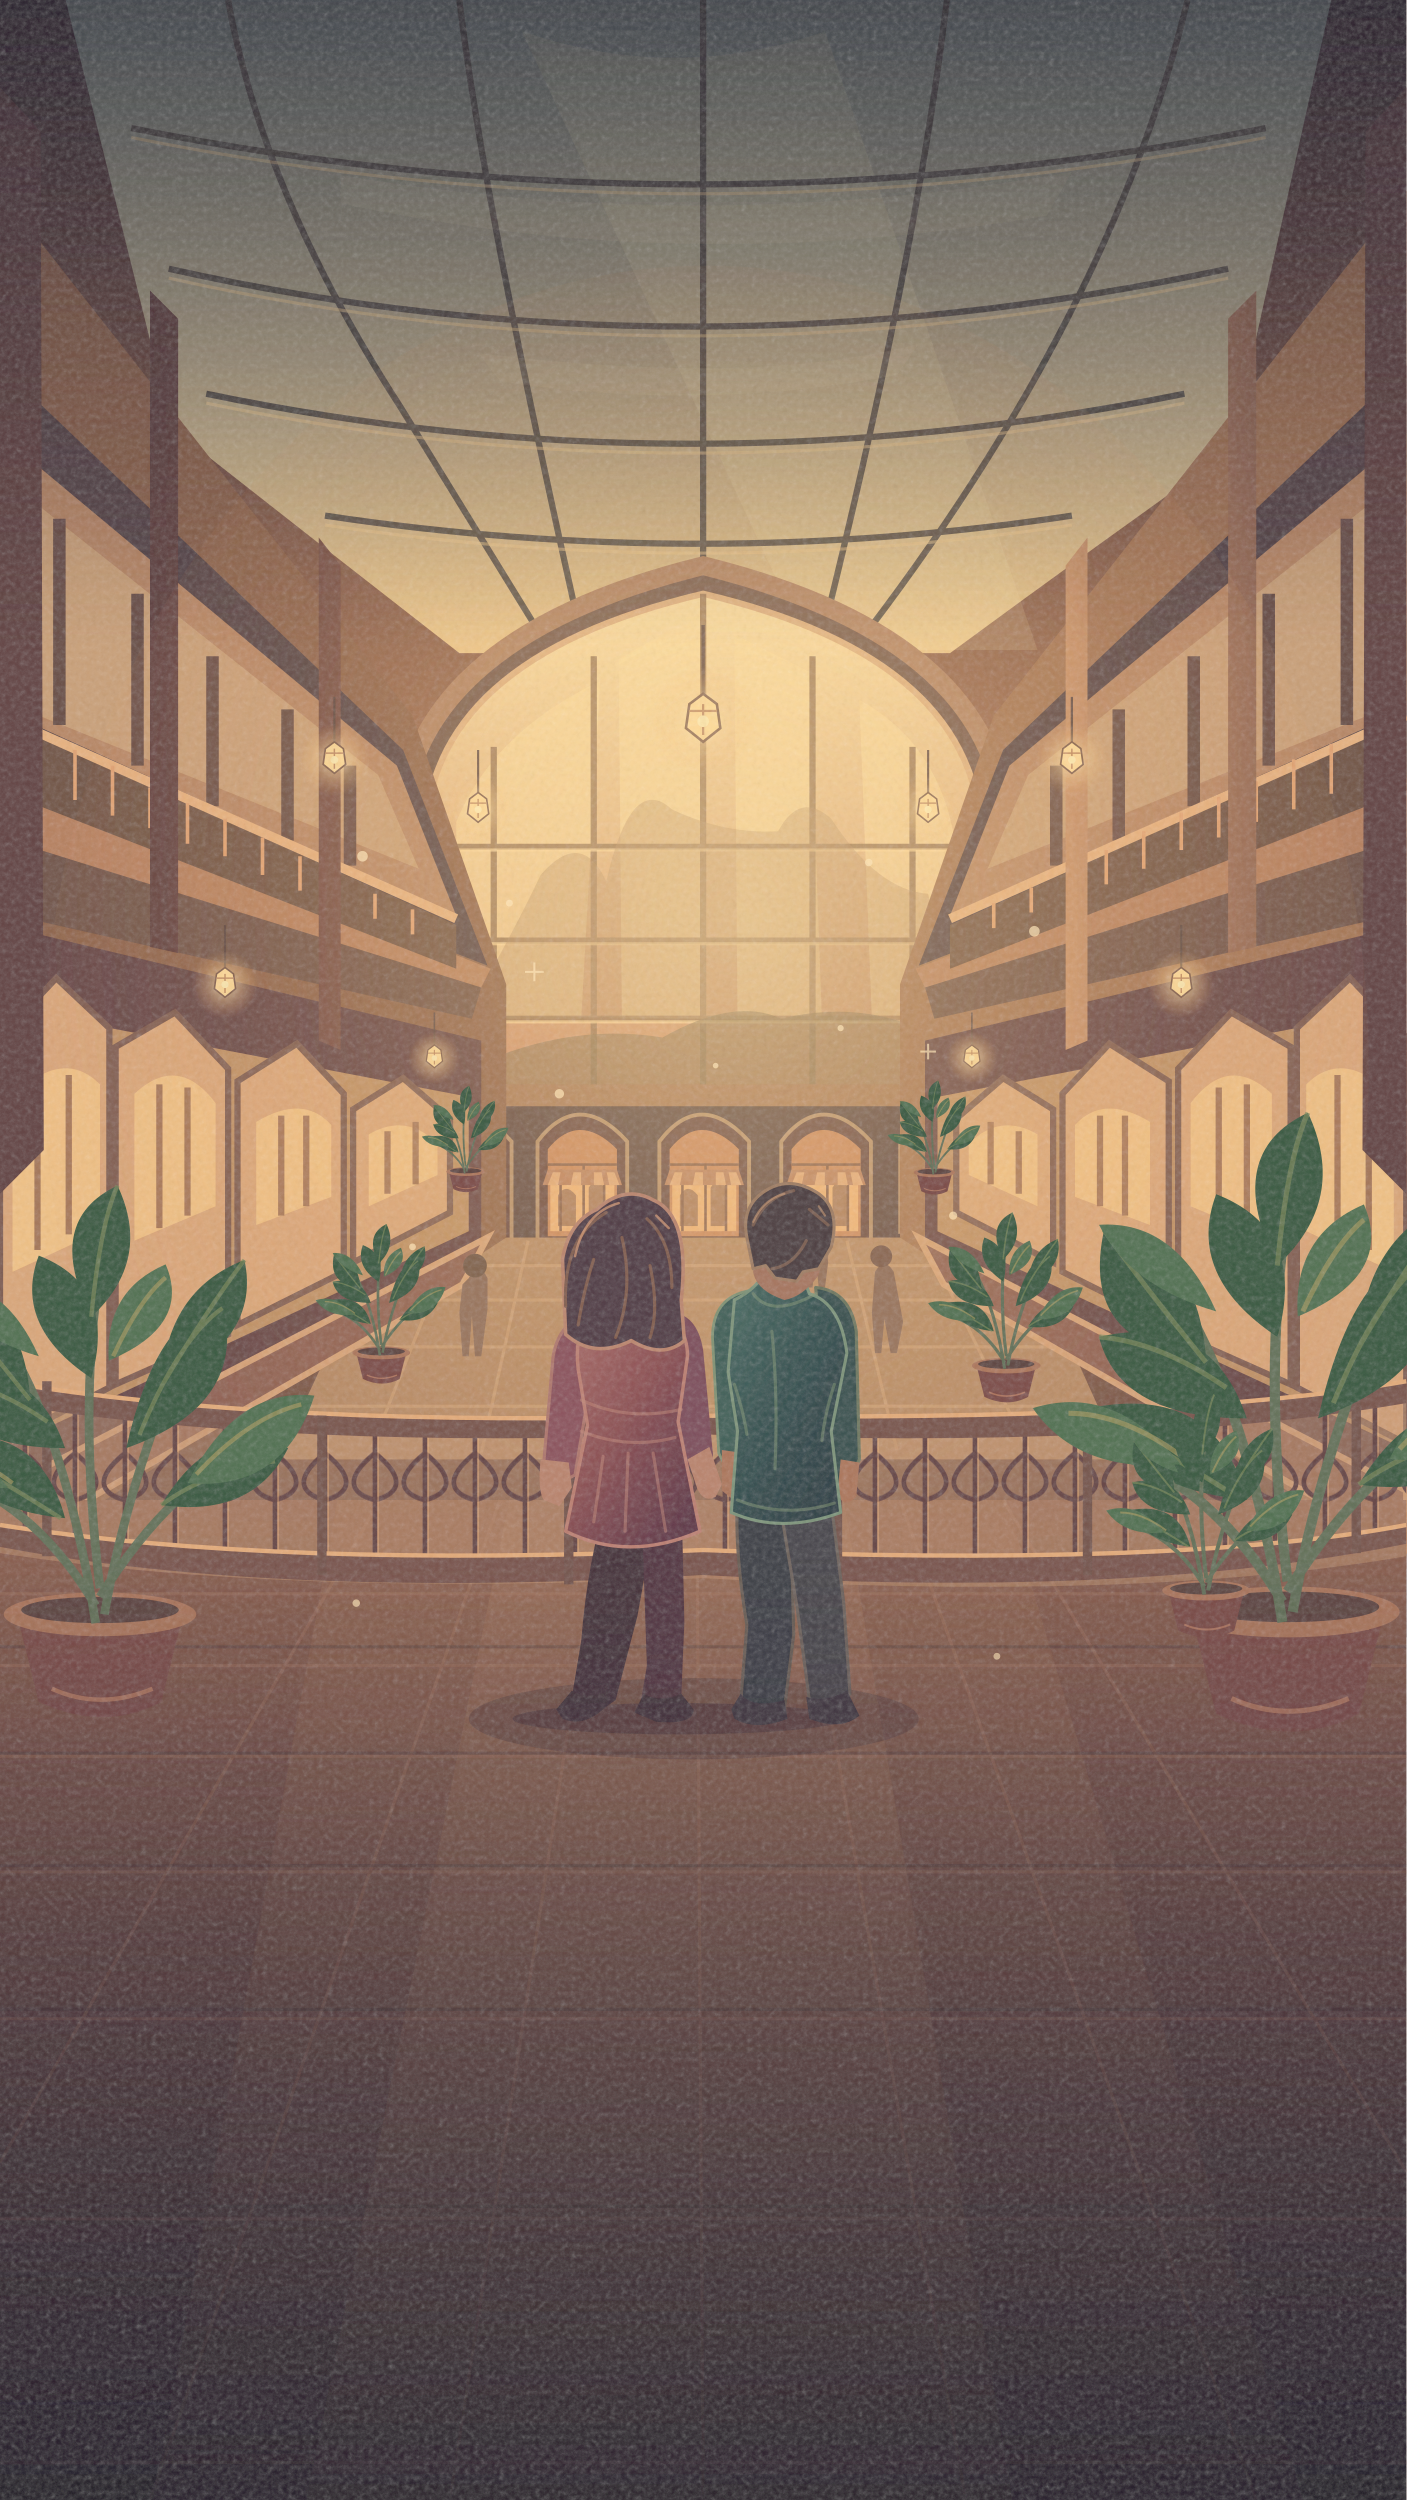
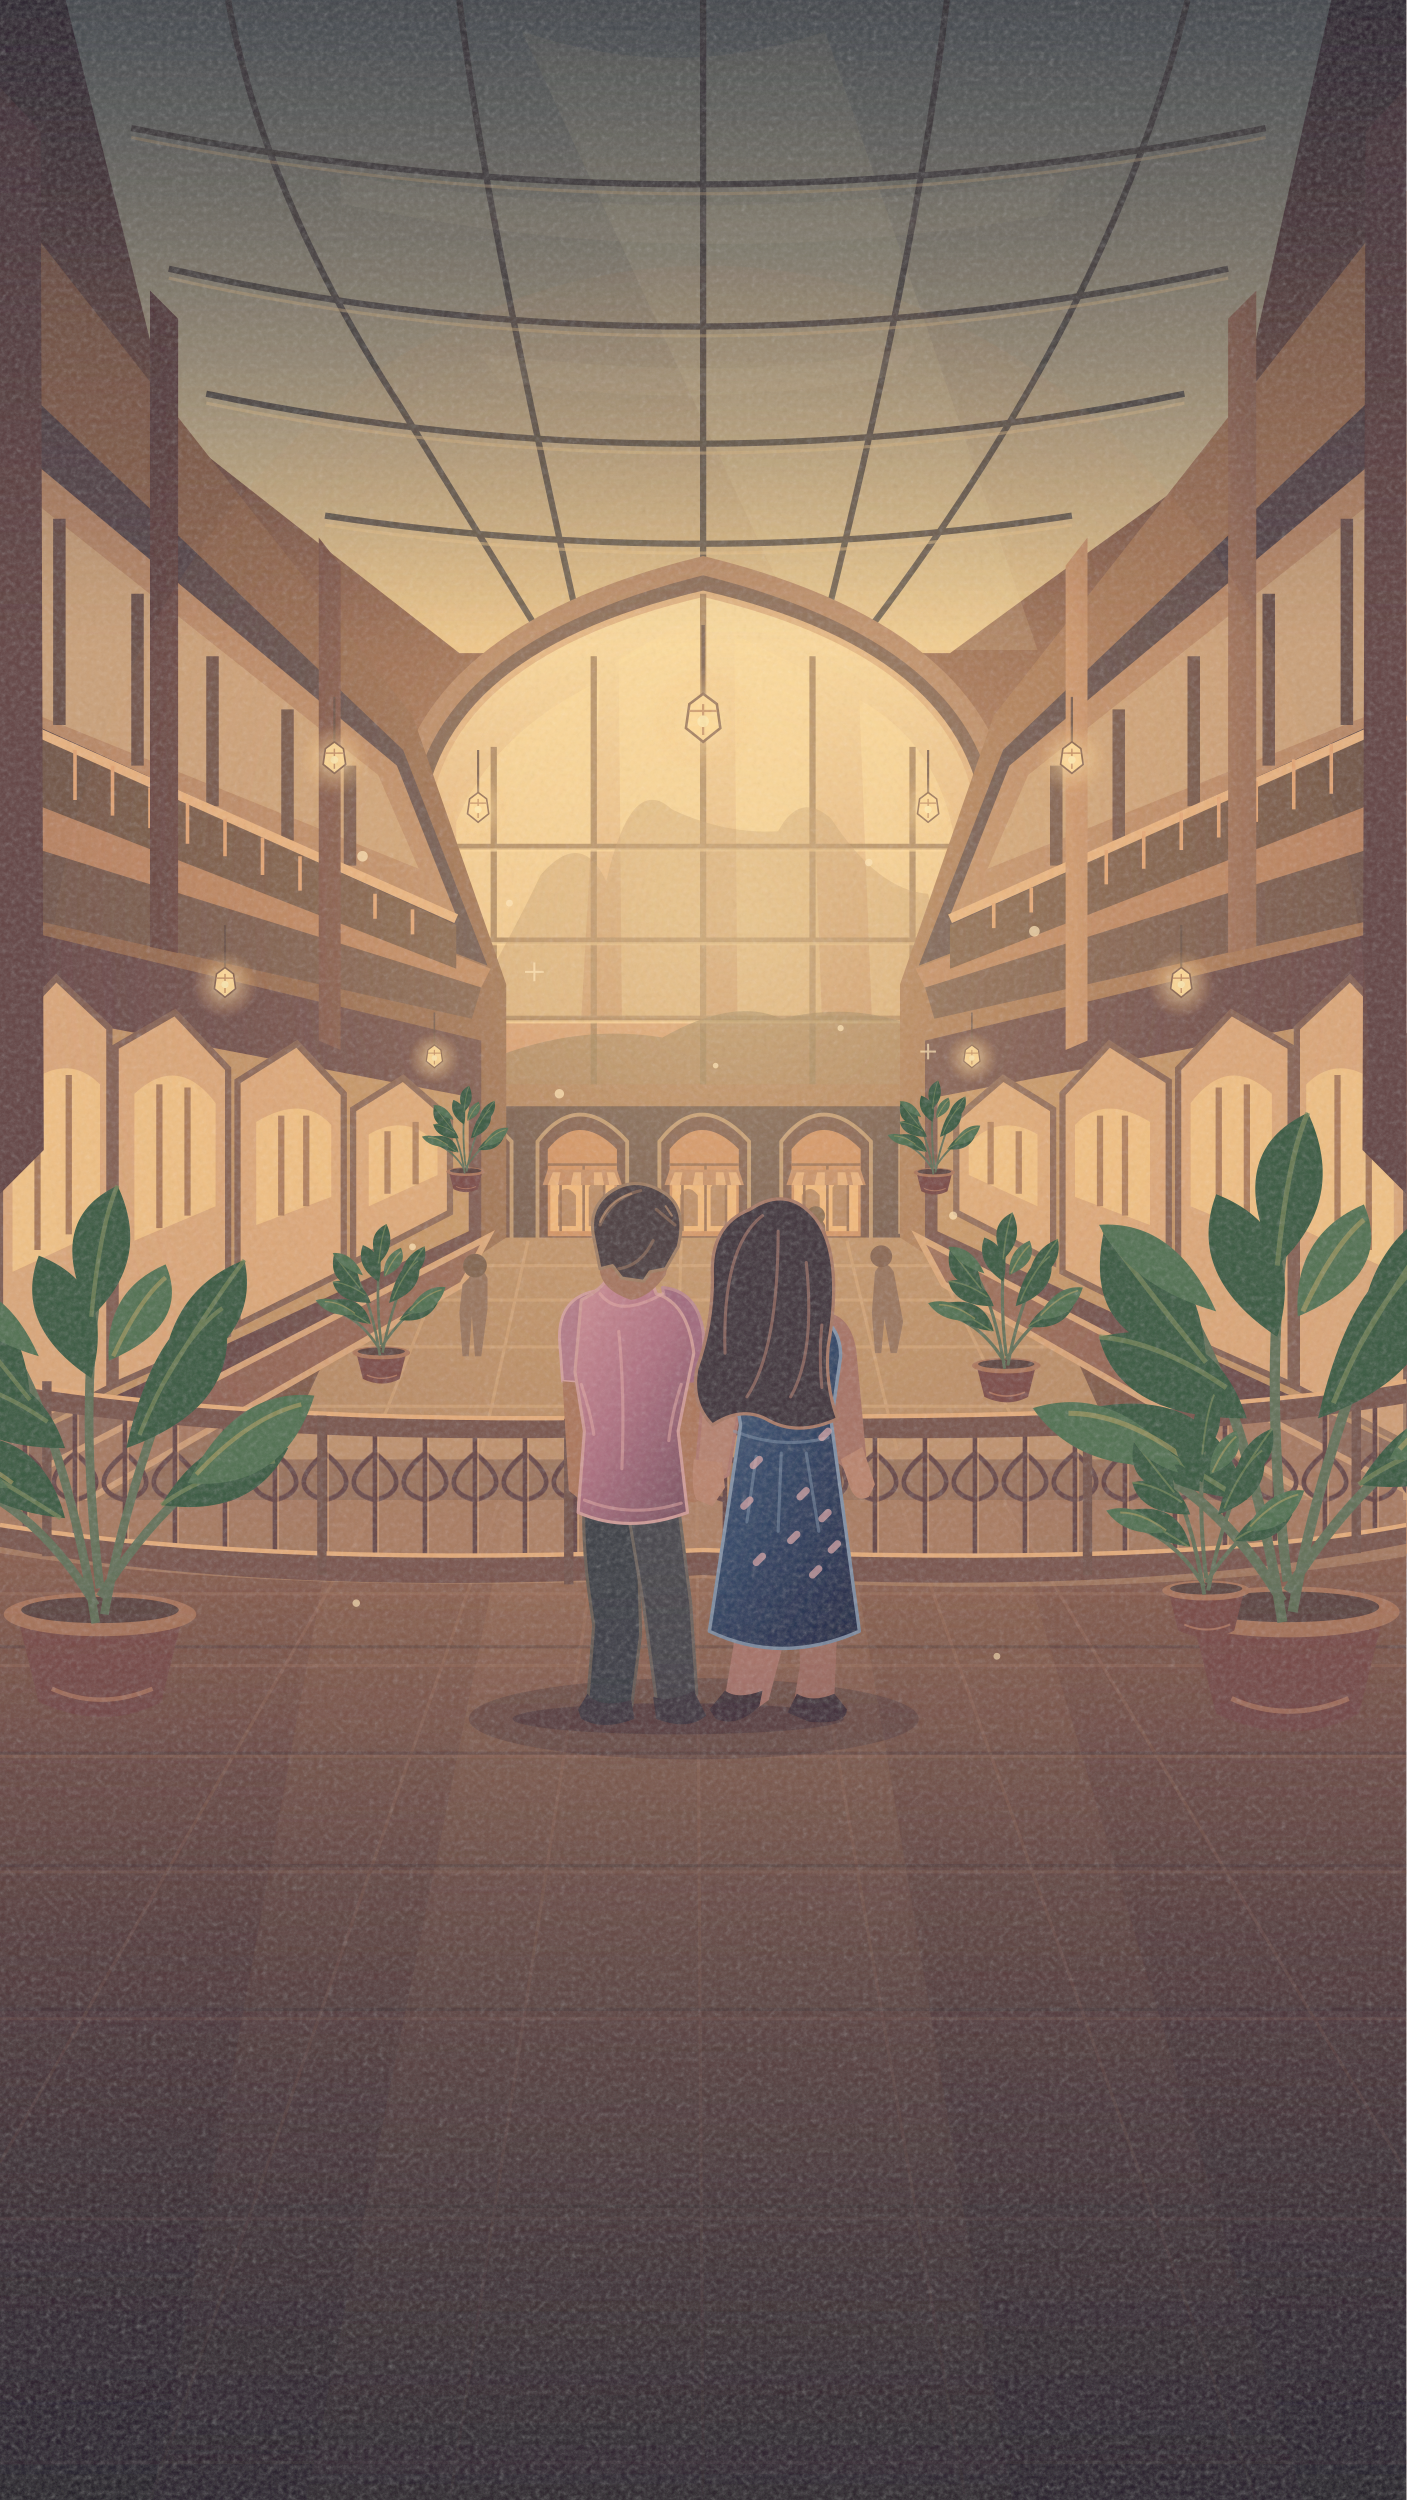
<svg xmlns="http://www.w3.org/2000/svg" width="450" height="800" viewBox="0 0 450 800">
  <defs>
    <linearGradient id="wall" x2="0" y2="1" gradientUnits="objectBoundingBox">
      <stop stop-color="#46343b" />
      <stop offset=".55" stop-color="#ae7958" />
      <stop offset="1" stop-color="#5c4442" />
    </linearGradient>
    <linearGradient id="glass" x2="0" y2="1" gradientUnits="objectBoundingBox">
      <stop stop-color="#7f8d84" />
      <stop offset=".55" stop-color="#b7aa8b" />
      <stop offset="1" stop-color="#edc98e" />
    </linearGradient>
    <linearGradient id="gold" x2="0" y2="1" gradientUnits="objectBoundingBox">
      <stop stop-color="#fee5a9" />
      <stop offset="1" stop-color="#c68866" />
    </linearGradient>
    <linearGradient id="column" x2="1" y2="0" gradientUnits="objectBoundingBox">
      <stop stop-color="#634443" />
      <stop offset=".32" stop-color="#8f6151" />
      <stop offset=".8" stop-color="#cf9970" />
      <stop offset="1" stop-color="#956b57" />
    </linearGradient>
    <linearGradient id="floor" x2="0" y2="1" gradientUnits="objectBoundingBox">
      <stop stop-color="#8f6352" />
      <stop offset=".5" stop-color="#694944" />
      <stop offset="1" stop-color="#44343a" />
    </linearGradient>
    <linearGradient id="vignette" x2="0" y2="1" gradientUnits="objectBoundingBox">
      <stop stop-color="#1c1b2b" stop-opacity=".6" />
      <stop offset=".26" stop-color="#382934" stop-opacity="0" />
      <stop offset=".62" stop-color="#2d2337" stop-opacity="0" />
      <stop offset="1" stop-color="#1c1927" stop-opacity=".76" />
    </linearGradient>
    <linearGradient id="dress" x2=".8" y2="1" gradientUnits="objectBoundingBox">
-       <stop stop-color="#b17670" />
-       <stop offset=".52" stop-color="#8f5457" />
-       <stop offset="1" stop-color="#633b4c" />
+       <stop stop-color="#516783" />
+       <stop offset=".52" stop-color="#354969" />
+       <stop offset="1" stop-color="#28304e" />
    </linearGradient>
    <linearGradient id="jacket" x2=".8" y2="1" gradientUnits="objectBoundingBox">
-       <stop stop-color="#507269" />
-       <stop offset=".52" stop-color="#3a5554" />
-       <stop offset="1" stop-color="#324249" />
+       <stop stop-color="#ce9297" />
+       <stop offset=".52" stop-color="#b07484" />
+       <stop offset="1" stop-color="#835867" />
    </linearGradient>
    <radialGradient id="radiance" cx=".52" cy=".41" r=".59" gradientUnits="objectBoundingBox">
      <stop stop-color="#ffdfa0" stop-opacity=".72" />
      <stop offset=".58" stop-color="#f4b978" stop-opacity=".24" />
      <stop offset="1" stop-color="#cf8b65" stop-opacity="0" />
    </radialGradient>
    <radialGradient id="lamp" gradientUnits="objectBoundingBox">
      <stop stop-color="#fff2bf" stop-opacity=".78" />
      <stop offset="1" stop-color="#efb575" stop-opacity="0" />
    </radialGradient>
    <pattern id="pilaster" width="9" height="20" patternUnits="userSpaceOnUse">
      <path d="M1 0v20M6 0v20" stroke="#e5aa7a" stroke-opacity=".2" stroke-width=".6" />
      <path d="M3 0v20" stroke="#412f37" stroke-opacity=".32" stroke-width=".8" />
    </pattern>
    <pattern id="rail" width="16" height="45" patternUnits="userSpaceOnUse">
      <path d="M8 0V45M8 15c-10 8-8 13 0 15 8-2 10-7 0-15Z" fill="none" stroke="#69494a" stroke-width="1.5" />
      <path d="M9 0V45" stroke="#ebb47e" stroke-opacity=".43" stroke-width=".6" />
    </pattern>
    <filter id="grain" x="0" y="0" width="100%" height="100%">
      <feTurbulence type="fractalNoise" baseFrequency=".62" numOctaves="3" stitchTiles="stitch" result="n" />
      <feColorMatrix in="n" type="saturate" values="0" />
      <feComponentTransfer>
        <feFuncA type="linear" slope=".19" />
      </feComponentTransfer>
      <feBlend in="SourceGraphic" mode="soft-light" />
    </filter>
    <g id="plant">
      <path d="M-19 14h38l-5 20q-13 7-28 0Z" fill="#7f504b" />
      <path d="M-16 17h32m-27 14q11 5 23 0" fill="none" stroke="#d49773" stroke-opacity=".55" />
      <ellipse cy="14" rx="22" ry="5" fill="#ad795e" />
      <ellipse cy="13" rx="18" ry="3" fill="#614743" />
      <path d="M-1 16Q-7-22-19-44M1 14Q6-15 20-49M0 8Q-5-33 0-65M0 10Q17-17 35-23M-1 12Q-14-10-33-17" stroke="#66735b" stroke-width="2" fill="none" />
      <path d="M-16-36Q-41-38-36-61-18-59-16-36ZM-8-24q-25 0-29-16 22-5 29 16ZM-2-40q-18-12-12-28 18 7 12 28ZM-2-54Q-13-76 4-84 12-67-2-54ZM6-24q7-31 22-33 6 23-22 33ZM14-38q1-22 19-29 4 18-19 29ZM14-11q12-20 29-13-8 16-29 13ZM-8-8q-22-2-31-18 25-5 31 18Z" fill="#3c5d45" />
      <path d="M-16-35q-13-16-20-26m24 31q-13-9-25-10m35-14Q0-75 4-84m10 46q10-17 19-29M9-27q9-22 19-29m-14 45q11-8 26-10m-49 13q-14-9-29-17" fill="none" stroke="#7e8a5c" stroke-opacity=".69" />
      <path d="M-21-15q-20 2-29-11 16-5 29 11Zm41-1q11-22 29-20-7 22-29 20ZM2-44Q1-60 15-66q6 14-13 22Zm-16-1q-17-5-23-17 15-1 23 17Z" fill="#557354" />
      <path d="M-20-16q-12-9-23-9M3-45q6-13 12-18m7 45q12-13 24-16" fill="none" stroke="#af9c63" stroke-opacity=".62" />
    </g>
    <g id="pendant">
      <path d="M0 0v21" stroke="#5d4946" />
      <circle cy="28" r="16" fill="url(#lamp)" />
      <path d="M-4 23 0 20 4 23 5 30 0 34-5 30Z" fill="#ffdfa0" stroke="#7b5c4f" stroke-width=".75" />
      <path d="M0 23v9m-4-7h8" stroke="#bd8c65" stroke-width=".65" />
      <circle cy="28" r="1.7" fill="#fff1bb" />
    </g>
    <g id="shop">
      <path d="M0 4Q16-17 35 4v39H0Z" fill="#694b47" stroke="#b59270" stroke-width="1.5" />
      <path d="M4 7Q16-8 31 7v34H4Z" fill="#c98a61" />
      <path d="M5 17h25v22H5Z" fill="#edb47b" />
      <path d="M8 25q3-5 7 0v12H8Zm12-3q3-5 6 0v15h-6Z" fill="#876352" opacity=".66" />
      <path d="M4 13h27m-13 0v26m-9 0V15m17 0v24" fill="none" stroke="#88614e" stroke-width="1" />
      <path d="M4 15h27l2 6H2Z" fill="#b98262" />
      <path d="M6 16h3l-1 5H4Zm8 0h3v5h-4Zm8 0h3l1 5h-4Zm8 0 2 5h-4l-1-5Z" fill="#e0ab7d" />
      <path d="M0 43h35" stroke="#5c4544" />
    </g>
  </defs>
  <rect width="450" height="800" fill="#725449" />
  <g filter="url(#grain)">
    <path d="M0 0h450v524H0Z" fill="url(#wall)" />
    <path d="M21 0h405L394 144q-41 29-90 65H147q-36-28-92-72Z" fill="url(#glass)" />
    <path d="M167 10q49 17 97 0l68 198h-73Z" fill="#fff0bc" opacity=".16" />
    <path d="M73 0q11 62 55 130l48 78M147 0q8 67 40 208M225 0v208m78-208q-10 84-41 208M380 0q-24 101-107 208M42 41q180 36 363 0M54 86q165 37 339 0M66 126q154 32 313 0m-275 39q120 18 239 0" fill="none" stroke="#5b554d" stroke-width="2" />
    <path d="M42 44q180 36 363 0M54 89q165 37 339 0M66 129q154 32 313 0m-275 39q120 18 239 0" fill="none" stroke="#f3d196" stroke-opacity=".49" />
    <path d="M109 56q117 20 234-1l-8 14q-116 20-226-4Zm44 57q88 11 141-3l-7 10q-63 12-127 2Z" fill="#fff1c0" opacity=".11" />
    <path d="M128 377V269q0-64 97-88 97 24 97 88v108Z" fill="#765c51" stroke="#b28667" stroke-width="6" />
    <path d="M136 366v-96q0-59 89-80 89 21 89 80v96Z" fill="url(#gold)" stroke="#e0b485" stroke-width="2" />
    <path d="M146 326V263q12-29 46-45l-6 108Zm52-115q18-11 27-13l1 128h-27Zm37-8 24 12 4 111h-27Zm40 21q24 13 30 42v60h-26Z" fill="#fee1a3" opacity=".6" />
    <path d="M158 351v-112m32 112V210m35 143V190m35 163V210m32 141V239m-156 32h178m-178 30h178m-178 25h178" stroke="#947456" stroke-width="2" opacity=".83" />
    <path d="M135 272h180m-180 30h180m-180 25h180" stroke="#ffdea3" stroke-opacity=".68" />
    <path d="M149 325q15-26 24-45 13-15 21 2 8-35 21-23 17 8 34 7 7-13 17-4 15 23 31 24l9 41Z" fill="#b6936c" opacity=".43" />
    <path d="M137 349q38-23 75-17 23-13 38-6 37-9 67 18v52H132Z" fill="#8e795a" opacity=".63" />
    <path d="M123 347h203v55H123Z" fill="#a87d5d" />
    <path d="M131 354h186v46H131Z" fill="#604c49" />
    <use href="#shop" transform="translate(135 362) scale(.82)" />
    <use href="#shop" transform="translate(172 362) scale(.82)" />
    <use href="#shop" transform="translate(211 362) scale(.82)" />
    <use href="#shop" transform="translate(250 362) scale(.82)" />
    <use href="#shop" transform="translate(288 362) scale(.75)" />
    <path d="M122 396h205l32 71H89Z" fill="#b48b68" />
    <path d="M145 398 119 463m50-66-15 68m41-68-8 68m31-68-2 67m25-67 7 67m23-67 16 67m9-67 33 67M118 405h209m-216 11h219m-225 15h233m-242 19h254" fill="none" stroke="#e0b58a" stroke-opacity=".37" />
    <path d="M0 61 132 229l30 86v81L0 502Z" fill="#90674f" />
    <path d="m450 61-132 168-30 86v81l162 106Z" fill="#a47758" />
    <path d="M0 117 129 240l27 69L0 249Zm450 0L321 240l-27 69 156-60Z" fill="#59474a" />
    <path d="M0 139 127 245l19 48L0 227Zm450 0L323 245l-19 48 146-66Z" fill="#b88968" />
    <path d="M0 152 121 248l13 30L0 224Zm450 0L329 248l-13 30 134-54Z" fill="#c9a17a" />
    <path d="m0 248 157 62-4 8L0 274Zm450 0-157 62 4 8 153-44Z" fill="#b78362" />
    <path d="m0 268 154 48-3 10L0 292Zm450 0-154 48 3 10 151-34Z" fill="#74584d" />
    <path d="m19 166 0 66m25-42 0 55m24-35v48m24-31v42m20-24 0 32m319-111v66m-25-42v55m-24-35v48m-24-31v42m-20-24v32" fill="none" stroke="#6c514a" stroke-width="4" />
    <path d="M0 230 146 296v14L0 253Zm450 0-146 66v14l146-57Z" fill="#745849" />
    <path d="M0 229 146 294m304-65-146 65" stroke="#e5b282" stroke-width="3" />
    <path d="M12 234v18m12-12v16m12-11v16m12-9v13m12-8v13m12-8v12m12-6v12m12-6v11m12-6v10m12-3v8m12-3v8m306-67v18m-12-12v16m-12-11v16m-12-9v13m-12-8v13m-12-8v12m-12-6v12m-12-6v11m-12-6v10m-12-3v8m-12-3v8" stroke="#e0a476" stroke-width="1.15" />
    <path d="M0 296 154 333v66L0 480Zm450 0-154 37v66l154 81Z" fill="#67484a" />
    <path d="M4 323 150 351v43L4 462Zm442 0-146 28v43l146 68Z" fill="#be9268" />
    <path d="m0 332 18-19 17 16v115L0 462Zm37 3 19-11 17 18v85l-36 16Zm39 11 19-12 15 16v57l-34 17Zm37 9 16-10 15 13v30l-31 16Zm337-23-18-19-17 16v115l35 18Zm-37 3-19-11-17 18v85l36 16Zm-39 11-19-12-15 16v57l34 17Zm-37 9-16-10-15 13v30l31 16Z" fill="#d9a77b" stroke="#805f54" stroke-width="2" />
    <path d="M4 351q16-16 28-4v47L4 407Zm39-1q14-13 26 3v33l-26 11Zm39 9q15-9 24 1v23l-24 9Zm36 4q12-7 22 3v10l-22 10Zm328-12q-16-16-28-4v47l28 13Zm-39-1q-14-13-26 3v33l26 11Zm-39 9q-15-9-24 1v23l24 9Zm-36 4q-12-7-22 3v10l22 10Z" fill="#eec187" />
    <path d="M12 347v53m10-56v51m29-48v46m9-45v41m30-32v32m8-32v29m26-24v20m9-23v20m305-34v55m-10-56v51m-29-48v46m-9-45v41m-30-32v32m-8-32v29m-26-24v20m-9-23v20" stroke="#a6795b" stroke-width="2" />
    <path d="M0 477 156 396l-8 15L0 496Zm450 0-156-81 8 15 148 85Z" fill="#8e6255" stroke="#d4a37a" stroke-width="2" />
    <path d="M48 93v210l9 2V102Zm354 0v210l-9 2V102ZM102 172v161l7 3V181Zm246 0v161l-7 3V181Z" fill="url(#column)" />
    <path d="M0 28 13 42l1 326-14 14Zm450 0-13 14-1 326 14 14Z" fill="#664746" />
    <g opacity=".95">
      <use href="#pendant" transform="translate(107 223) scale(.72)" />
      <use href="#pendant" transform="translate(153 240) scale(.68)" />
      <use href="#pendant" transform="translate(225 200) scale(1.1)" />
      <use href="#pendant" transform="translate(297 240) scale(.68)" />
      <use href="#pendant" transform="translate(343 223) scale(.72)" />
      <use href="#pendant" transform="translate(72 296) scale(.68)" />
      <use href="#pendant" transform="translate(378 296) scale(.68)" />
      <use href="#pendant" transform="translate(139 324) scale(.52)" />
      <use href="#pendant" transform="translate(311 324) scale(.52)" />
    </g>
    <ellipse cx="226" cy="341" rx="212" ry="256" fill="url(#radiance)" opacity=".58" />
    <use href="#plant" transform="translate(122 427) scale(.42)" />
    <use href="#plant" transform="translate(322 430) scale(.5)" />
    <use href="#plant" transform="translate(149 371) scale(.28)" />
    <use href="#plant" transform="translate(299 371) scale(.3)" />
    <path d="M150 409q3-6 6 0v10l-2 15h-2l-1-13-1 13h-2l-1-14 1-9Zm130-2q3-5 6 0l3 16-2 10h-2l-2-11-1 11h-2l-1-13Zm-21-15q3-4 5 0l1 12-1 8h-2l-1-9-1 9h-2l-1-10Z" fill="#9b7861" />
    <circle cx="152" cy="405" r="3.8" fill="#856851" />
    <circle cx="282" cy="402" r="3.5" fill="#8d6b55" />
    <circle cx="261" cy="389" r="3" fill="#937456" />
    <path d="M0 480h450v320H0Z" fill="url(#floor)" />
    <path d="M108 480h214l95 320H49Z" fill="#ca9770" opacity=".11" />
    <path d="M163 480h107l54 320H98Z" fill="#e8b582" opacity=".1" />
    <path d="M0 510h450M0 533h450M0 562h450M0 599h450M0 646h450M0 710h450M0 788h450M121 481 0 692m160-212L48 800m145-320-49 320m79-320 2 320m29-320 55 320m-21-320 114 320m-81-320 129 215" fill="none" stroke="#b4876e" stroke-opacity=".28" />
    <path d="M0 527h450m-450 34h450m-450 36h450m-450 46h450m-450 63h450m-450 77h450" fill="none" stroke="#44343c" stroke-opacity=".27" />
    <path d="M0 446q89 14 225 10 151 2 225-10v52q-88 15-225 7-135 6-225-8Z" fill="#c29775" opacity=".48" />
    <path d="M0 449q89 14 225 10 151 2 225-10v43q-88 15-225 7-135 6-225-8Z" fill="url(#rail)" />
    <path d="M0 442q89 15 225 11 151 2 225-11v7q-88 15-225 10-135 5-225-10Zm0 46q89 14 225 8 151 6 225-8v6q-88 18-225 10-135 8-225-9Z" fill="#7c5850" />
    <path d="M0 442q89 15 225 11 151 2 225-11m-450 46q89 14 225 8 151 6 225-8" stroke="#e2ac7c" stroke-width="1.4" fill="none" />
    <path d="M15 442v56m88-45v51m79-50v53m86-53v53m80-54v51m86-62v55" stroke="#785850" stroke-width="3" />
    <use href="#plant" transform="translate(32 497) scale(1.4)" />
    <use href="#plant" transform="translate(412 493) scale(1.63)" />
    <use href="#plant" transform="translate(386 500) scale(.64)" />
    <ellipse cx="222" cy="550" rx="72" ry="13" fill="#513a41" opacity=".36" />
    <ellipse cx="217" cy="550" rx="53" ry="5" fill="#4b363d" opacity=".49" />
    <g stroke-linecap="round" stroke-linejoin="round">
-       <path d="M195 477q-7 22-9 48l-3 18q0 6 7 6l7-5 7-27 7-39Z" fill="#49353e" />
-       <path d="m205 474 2 59-2 12 9 3 4-5 1-24-1-43Z" fill="#573945" />
-       <path d="M183 541q4 3 12 0l-1 5q-7 7-14 4l-2-3Zm23 1q5 3 12 0l4 5q0 5-12 4l-7-3Z" fill="#49363d" />
-       <path d="M187 422q-8 1-10 12l-3 34q0 5 4 7l6-3 5-30Z" fill="#8e5660" stroke="#af7970" stroke-width="1" />
-       <path d="M214 420q9 0 11 12l3 32q1 4-4 8l-5-4-6-24Z" fill="#80515e" />
-       <path d="M173 467q-1 10 1 13l5 2 4-6-1-8Zm47 0 3 9q2 5 6 3l2-4-4-12Z" fill="#ba8670" />
-       <path d="M195 414q1 5-8 8-3 7-2 16l3 18-7 34q20 10 43 0l-7-35 3-21q0-9-7-13l-6-3-1-7Z" fill="url(#dress)" stroke="#bc8274" stroke-width="1.1" />
-       <path d="M186 448q15 7 32 3m-32 7q15 6 30 2m-23 6-3 21m11-22-1 25m9-25 4 25" fill="none" stroke="#c08a7b" stroke-opacity=".52" stroke-width="1" />
-       <path d="M191 387q-9 4-11 16l1 24q9 8 21 2 10 6 17 0l-1-13q3-27-9-32-9-5-18 3Z" fill="#554049" stroke="#bb8871" stroke-width="1.15" />
-       <path d="M181 418q-1-22 13-30m-9 36q2-12 5-21m7 25q6-15 2-32m9 32q3-9 0-23m7 7q0-15-8-22" fill="none" stroke="#846051" stroke-width="1" />
-       <path d="M184 402q3-14 14-17m12 4 4 4" fill="none" stroke="#d69d79" stroke-opacity=".74" stroke-width=".8" />
-       <path d="M236 479q-1 17 3 41l-2 25 8 5 6-3 3-24-1-38Z" fill="#41434a" stroke="#6d6158" stroke-width="1" />
-       <path d="m250 484 5 30 4 30 7 4 6-6-2-29-4-32Z" fill="#4c494f" stroke="#71665f" stroke-width="1" />
-       <path d="M237 542q4 5 14 2l1 6q-10 4-17 0l-1-3Zm21 1q6 2 13-2l4 8q-6 5-16 1Z" fill="#463b45" />
-       <path d="M240 413q-12 2-12 15l2 37 5 10 6-5-2-23Z" fill="#45635c" stroke="#849477" stroke-width=".9" />
-       <path d="M261 412q11 1 13 14l1 41-5 10-7-5 2-23Z" fill="#3e5553" stroke="#727a63" stroke-width="1" />
-       <path d="m231 464 7 1 1 9-3 7-5-4Zm38 3 6 1-1 11q-4 4-6-1Z" fill="#ad795f" />
-       <path d="M245 406q-2 6-10 10l-2 23 3 19-2 26q16 7 35 0l-3-26 5-25q-2-16-12-19l-3-8Z" fill="url(#jacket)" stroke="#80957d" stroke-width="1" />
-       <path d="M241 414q6 8 20 0m-26 29q3 9 4 16m28-16q-3 9-4 18m-16-35q2 20 1 44m-12 10q15 6 31 1" stroke="#899979" stroke-opacity=".51" fill="none" stroke-width="1" />
-       <path d="M242 400q0-11 9-13 12 0 13 12l-2 9q-5 7-11 8-9-3-10-9Z" fill="#a77862" />
-       <path d="M239 396q-2-10 6-15 8-5 17 1 7 5 4 17l-4 7-5 1-2 3-7-1-3-4-4 1Z" fill="#514344" stroke="#a18066" stroke-width="1" />
-       <path d="M241 392q4-9 13-11m-7 25q7-1 11-9m1-10 6 5" fill="none" stroke="#7e6254" />
-       <path d="M241 391q3-7 10-9m11 4 2 3" fill="none" stroke="#d1a17b" stroke-opacity=".57" stroke-width=".7" />
+       <g transform="translate(-49)" data-character="chariz">
+         <path d="M236 479q-1 17 3 41l-2 25 8 5 6-3 3-24-1-38Z" fill="#41434a" stroke="#6d6158" stroke-width="1" />
+         <path d="m250 484 5 30 4 30 7 4 6-6-2-29-4-32Z" fill="#4c494f" stroke="#71665f" stroke-width="1" />
+         <path d="M237 542q4 5 14 2l1 6q-10 4-17 0l-1-3Zm21 1q6 2 13-2l4 8q-6 5-16 1Z" fill="#463b45" />
+         <path d="M240 413q-12 2-12 15l1 14 12 1-2-18Z" fill="#b47d89" stroke="#d2a09d" stroke-width=".9" />
+         <path d="M261 412q11 1 13 14l1 17-12 1 1-16Z" fill="#a36d80" stroke="#bd8c91" stroke-width="1" />
+         <path d="m229 442 11 1-2 27-2 11-5-4Zm35 1 11-1-1 37q-4 4-6-1Z" fill="#ad795f" />
+         <path d="M245 406q-2 6-10 10l-2 23 3 19-2 26q16 7 35 0l-3-26 5-25q-2-16-12-19l-3-8Z" fill="url(#jacket)" stroke="#ce9b97" stroke-width="1" />
+         <path d="M241 414q6 8 20 0m-26 29q3 9 4 16m28-16q-3 9-4 18m-16-35q2 20 1 44m-12 10q15 6 31 1" stroke="#e1ada5" stroke-opacity=".51" fill="none" stroke-width="1" />
+         <path d="M242 400q0-11 9-13 12 0 13 12l-2 9q-5 7-11 8-9-3-10-9Z" fill="#a77862" />
+         <path d="M239 396q-2-10 6-15 8-5 17 1 7 5 4 17l-4 7-5 1-2 3-7-1-3-4-4 1Z" fill="#514344" stroke="#a18066" stroke-width="1" />
+         <path d="M241 392q4-9 13-11m-7 25q7-1 11-9m1-10 6 5" fill="none" stroke="#7e6254" />
+         <path d="M241 391q3-7 10-9m11 4 2 3" fill="none" stroke="#d1a17b" stroke-opacity=".57" stroke-width=".7" />
+       </g>
+       <g transform="translate(49)" data-character="raul">
+         <path d="M195 477q-7 22-9 48l-3 18q0 6 7 6l7-5 7-27 7-39Z" fill="#b27c70" />
+         <path d="m205 474 2 59-2 12 9 3 4-5 1-24-1-43Z" fill="#a97568" />
+         <path d="M183 541q4 3 12 0l-1 5q-7 7-14 4l-2-3Zm23 1q5 3 12 0l4 5q0 5-12 4l-7-3Z" fill="#49363d" />
+         <path d="M187 422q-8 1-10 12l-3 34q0 5 4 7l6-3 5-30Z" fill="#b68472" stroke="#af7970" stroke-width="1" />
+         <path d="M214 420q9 0 11 12l3 32q1 4-4 8l-5-4-6-24Z" fill="#a87668" />
+         <path d="M173 467q-1 10 1 13l5 2 4-6-1-8Zm47 0 3 9q2 5 6 3l2-4-4-12Z" fill="#ba8670" />
+         <path d="M195 414q1 5-8 8-3 7-2 16l3 18-10 66q23 11 48 0l-9-67 3-21q0-9-7-13l-6-3-1-7Z" fill="url(#dress)" stroke="#8492a6" stroke-width="1.1" />
+         <path d="M186 448q15 7 32 3m-32 7q15 6 30 2m-23 6-3 21m11-22-1 25m9-25 4 25" fill="none" stroke="#8897a9" stroke-opacity=".52" stroke-width="1" />
+         <path d="M191 438l2-2m15-1 2-2m-11 17 2-2m13 12 2-2m-24 11 2-2m13 12 2-2m-20 5 2-2m23 6 2-2m-12 9 2-2m-13 9 2-2m22-2 2-2m-8 10 2-2" fill="none" stroke="#d8a5a6" stroke-width="2.3" opacity=".75" />
+         <path d="M191 387q-13 5-12 22 0 15-5 29-2 11 5 18 9-6 17-2 10 6 23 0-4-11-3-23 5-29-4-41-9-11-21-3Z" fill="#443740" stroke="#a87b69" stroke-width="1.05" />
+         <path d="M183 433q-1-34 12-44m-5 58q10-15 10-53m4 53q8-14 5-43m5 40q-1-10 0-20" fill="none" stroke="#86645d" stroke-width="1" />
+       </g>
    </g>
    <g fill="#ffe6b8" opacity=".7">
      <circle cx="116" cy="274" r="1.7" />
      <circle cx="163" cy="289" r="1.1" />
      <circle cx="179" cy="350" r="1.5" />
      <circle cx="269" cy="329" r="1" />
      <circle cx="278" cy="276" r="1.2" />
      <circle cx="331" cy="298" r="1.7" />
      <circle cx="305" cy="389" r="1.3" />
      <circle cx="132" cy="399" r="1.1" />
      <circle cx="114" cy="513" r="1.2" />
      <circle cx="319" cy="530" r="1.1" />
      <circle cx="229" cy="341" r=".9" />
      <path d="M171 308v6m-3-3h6m123 23v5m-2.5-2.5h5" fill="none" stroke="#ffe6b8" stroke-width=".65" />
    </g>
    <rect width="450" height="800" fill="url(#vignette)" />
  </g>
</svg>
